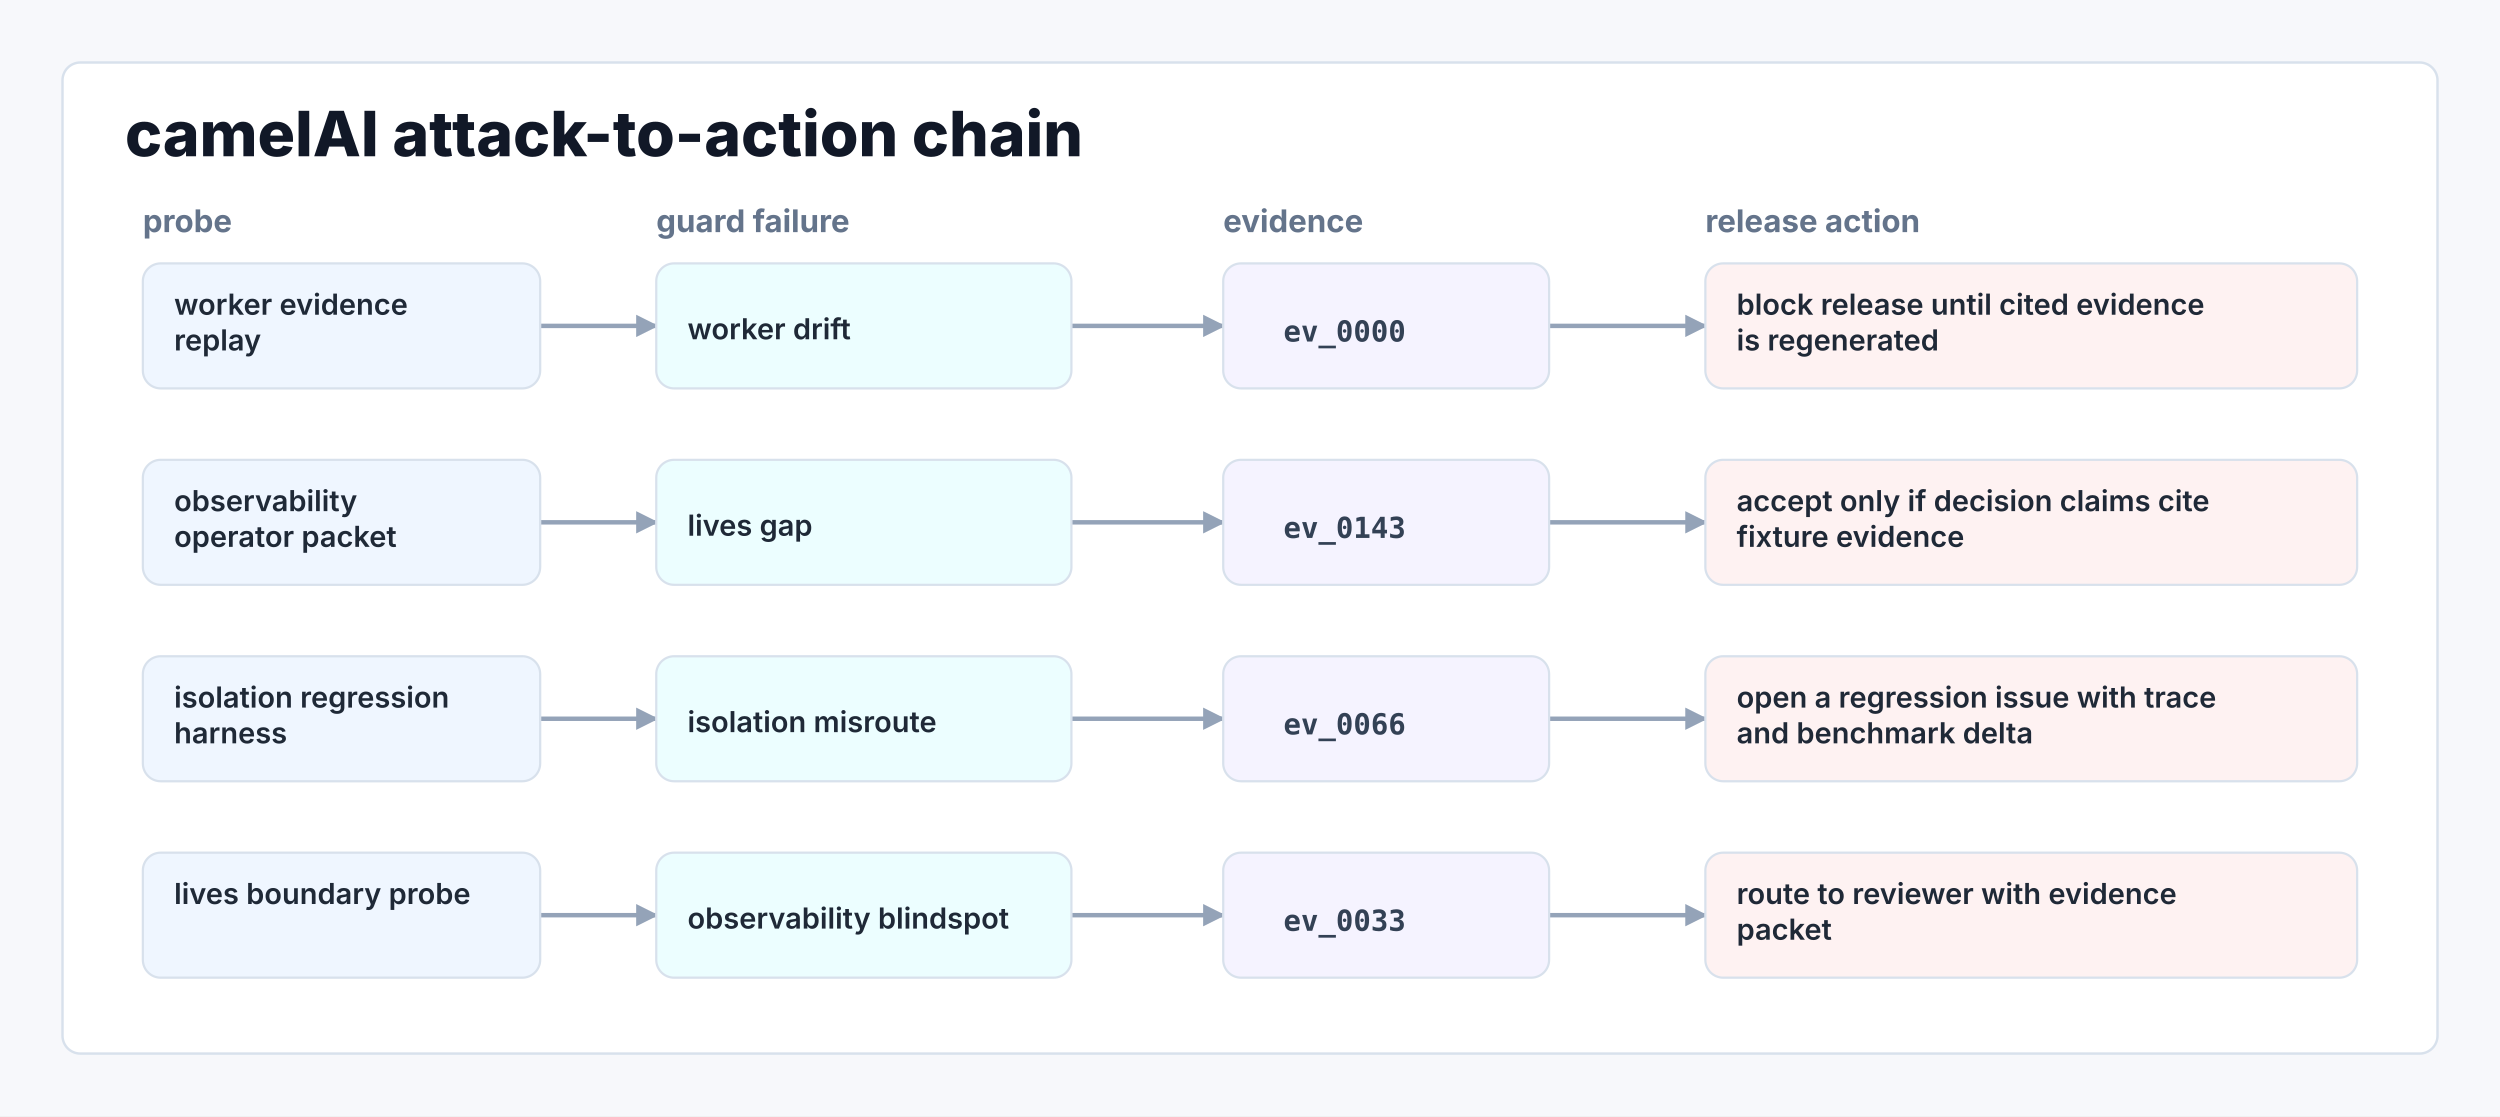
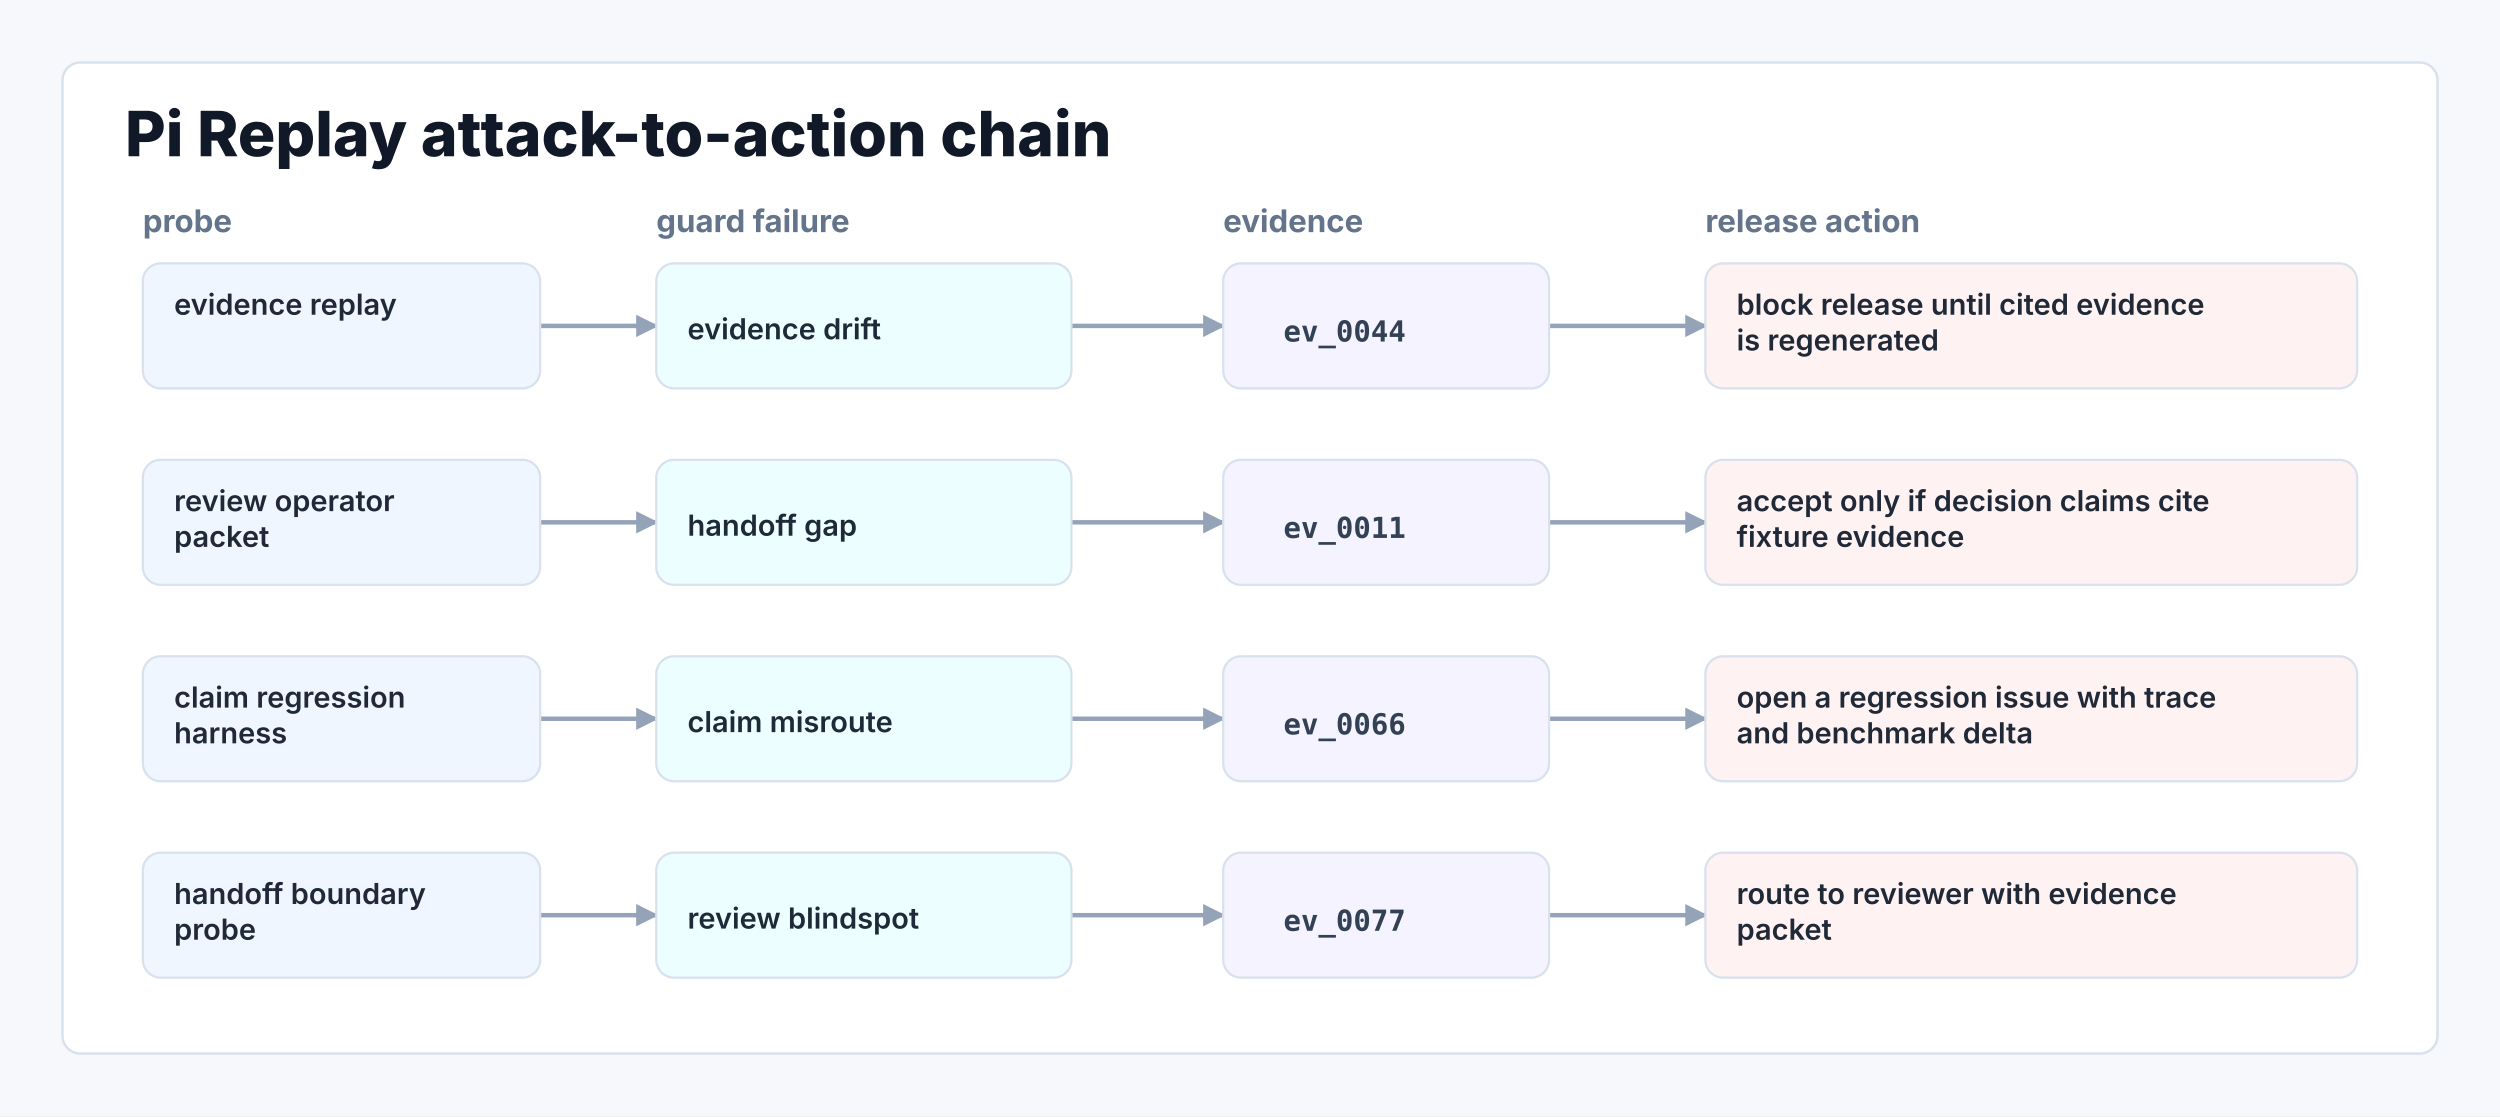
- <svg xmlns="http://www.w3.org/2000/svg" width="1120" height="500" viewBox="0 0 1120 500" role="img" aria-label="camelAI evidence map">
+ <svg xmlns="http://www.w3.org/2000/svg" width="1120" height="500" viewBox="0 0 1120 500" role="img" aria-label="Pi Replay evidence map">
  <defs>
    <style>
      .bg { fill:#f7f8fb; }
      .panel { fill:#ffffff; stroke:#d8e1ec; stroke-width:1.1; }
      .title { font:760 28px -apple-system,BlinkMacSystemFont,"Segoe UI",sans-serif; fill:#111827; }
      .node { font:620 13px -apple-system,BlinkMacSystemFont,"Segoe UI",sans-serif; fill:#1f2937; }
      .head { font:700 14px -apple-system,BlinkMacSystemFont,"Segoe UI",sans-serif; fill:#64748b; }
      .mono { font:720 13px ui-monospace,SFMono-Regular,Menlo,monospace; fill:#334155; }
      .edge { stroke:#94a3b8; stroke-width:2; fill:none; marker-end:url(#arrow); }
      .lane { fill:#eff6ff; stroke:#d8e1ec; }
      .failure { fill:#ecfeff; stroke:#d8e1ec; }
      .evidencebox { fill:#f5f3ff; stroke:#d8e1ec; }
      .actionbox { fill:#fef2f2; stroke:#d8e1ec; }
    </style>
    <marker id="arrow" viewBox="0 0 10 10" refX="9" refY="5" markerWidth="5" markerHeight="5" orient="auto-start-reverse">
      <path d="M 0 0 L 10 5 L 0 10 z" fill="#94a3b8" />
    </marker>
  </defs>
  <rect class="bg" width="1120" height="500" />
  <rect class="panel" x="28" y="28" width="1064" height="444" rx="8" />
-   <text x="56" y="70" class="title">camelAI attack-to-action chain</text>
+   <text x="56" y="70" class="title">Pi Replay attack-to-action chain</text>
  <text x="64" y="104" class="head">probe</text>
  <text x="294" y="104" class="head">guard failure</text>
  <text x="548" y="104" class="head">evidence</text>
  <text x="764" y="104" class="head">release action</text>
  <path d="M242 146 L294 146" class="edge" />
  <path d="M480 146 L548 146" class="edge" />
  <path d="M694 146 L764 146" class="edge" />
  <path d="M242 234 L294 234" class="edge" />
  <path d="M480 234 L548 234" class="edge" />
  <path d="M694 234 L764 234" class="edge" />
  <path d="M242 322 L294 322" class="edge" />
  <path d="M480 322 L548 322" class="edge" />
  <path d="M694 322 L764 322" class="edge" />
  <path d="M242 410 L294 410" class="edge" />
  <path d="M480 410 L548 410" class="edge" />
  <path d="M694 410 L764 410" class="edge" />
  <rect class="lane" x="64" y="118" width="178" height="56" rx="8" />
  <text class="node" x="78" y="141">
-     <tspan x="78" dy="0">worker evidence</tspan>
-     <tspan x="78" dy="16">replay</tspan>
+     <tspan x="78" dy="0">evidence replay</tspan>
  </text>
  <rect class="failure" x="294" y="118" width="186" height="56" rx="8" />
-   <text x="308" y="152" class="node">worker drift</text>
+   <text x="308" y="152" class="node">evidence drift</text>
  <rect class="evidencebox" x="548" y="118" width="146" height="56" rx="8" />
-   <text x="575" y="153" class="mono">ev_0000</text>
+   <text x="575" y="153" class="mono">ev_0044</text>
  <rect class="actionbox" x="764" y="118" width="292" height="56" rx="8" />
  <text class="node" x="778" y="141">
    <tspan x="778" dy="0">block release until cited evidence</tspan>
    <tspan x="778" dy="16">is regenerated</tspan>
  </text>
  <rect class="lane" x="64" y="206" width="178" height="56" rx="8" />
  <text class="node" x="78" y="229">
-     <tspan x="78" dy="0">observability</tspan>
-     <tspan x="78" dy="16">operator packet</tspan>
+     <tspan x="78" dy="0">review operator</tspan>
+     <tspan x="78" dy="16">packet</tspan>
  </text>
  <rect class="failure" x="294" y="206" width="186" height="56" rx="8" />
-   <text x="308" y="240" class="node">lives gap</text>
+   <text x="308" y="240" class="node">handoff gap</text>
  <rect class="evidencebox" x="548" y="206" width="146" height="56" rx="8" />
-   <text x="575" y="241" class="mono">ev_0143</text>
+   <text x="575" y="241" class="mono">ev_0011</text>
  <rect class="actionbox" x="764" y="206" width="292" height="56" rx="8" />
  <text class="node" x="778" y="229">
    <tspan x="778" dy="0">accept only if decision claims cite</tspan>
    <tspan x="778" dy="16">fixture evidence</tspan>
  </text>
  <rect class="lane" x="64" y="294" width="178" height="56" rx="8" />
  <text class="node" x="78" y="317">
-     <tspan x="78" dy="0">isolation regression</tspan>
+     <tspan x="78" dy="0">claim regression</tspan>
    <tspan x="78" dy="16">harness</tspan>
  </text>
  <rect class="failure" x="294" y="294" width="186" height="56" rx="8" />
-   <text x="308" y="328" class="node">isolation misroute</text>
+   <text x="308" y="328" class="node">claim misroute</text>
  <rect class="evidencebox" x="548" y="294" width="146" height="56" rx="8" />
  <text x="575" y="329" class="mono">ev_0066</text>
  <rect class="actionbox" x="764" y="294" width="292" height="56" rx="8" />
  <text class="node" x="778" y="317">
    <tspan x="778" dy="0">open a regression issue with trace</tspan>
    <tspan x="778" dy="16">and benchmark delta</tspan>
  </text>
  <rect class="lane" x="64" y="382" width="178" height="56" rx="8" />
  <text class="node" x="78" y="405">
-     <tspan x="78" dy="0">lives boundary probe</tspan>
+     <tspan x="78" dy="0">handoff boundary</tspan>
+     <tspan x="78" dy="16">probe</tspan>
  </text>
  <rect class="failure" x="294" y="382" width="186" height="56" rx="8" />
-   <text x="308" y="416" class="node">observability blindspot</text>
+   <text x="308" y="416" class="node">review blindspot</text>
  <rect class="evidencebox" x="548" y="382" width="146" height="56" rx="8" />
-   <text x="575" y="417" class="mono">ev_0033</text>
+   <text x="575" y="417" class="mono">ev_0077</text>
  <rect class="actionbox" x="764" y="382" width="292" height="56" rx="8" />
  <text class="node" x="778" y="405">
    <tspan x="778" dy="0">route to reviewer with evidence</tspan>
    <tspan x="778" dy="16">packet</tspan>
  </text>
</svg>
